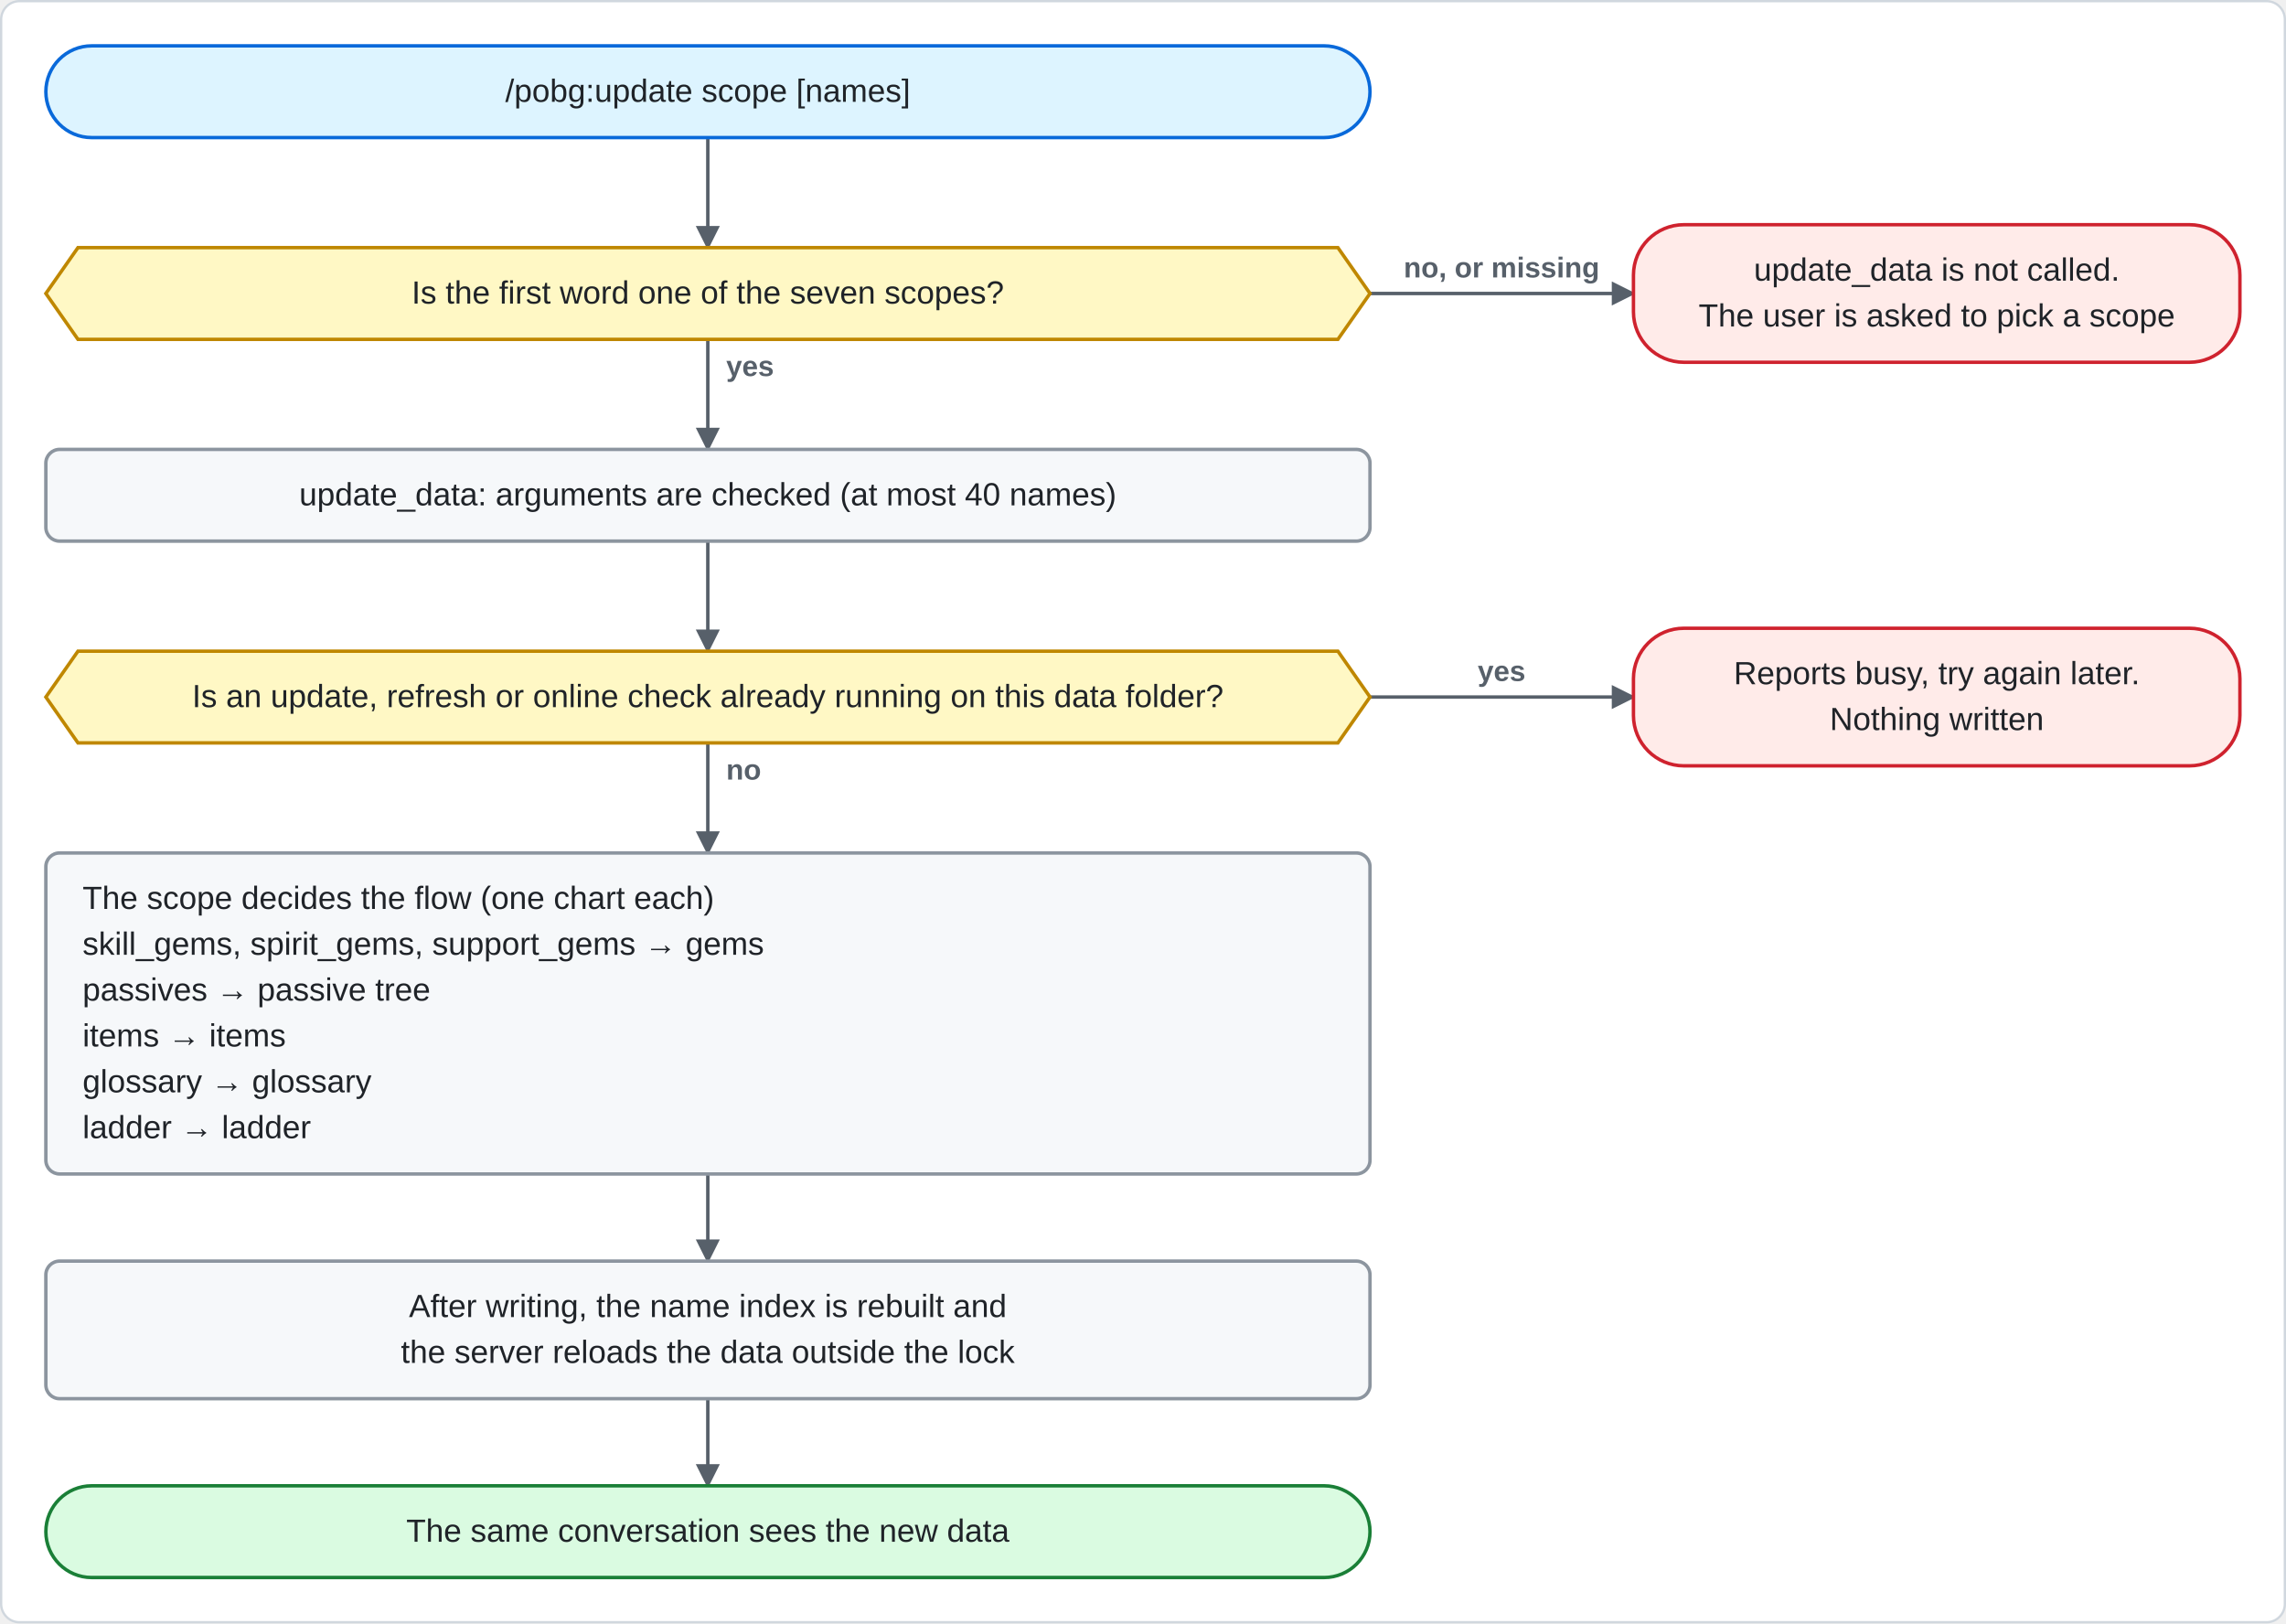
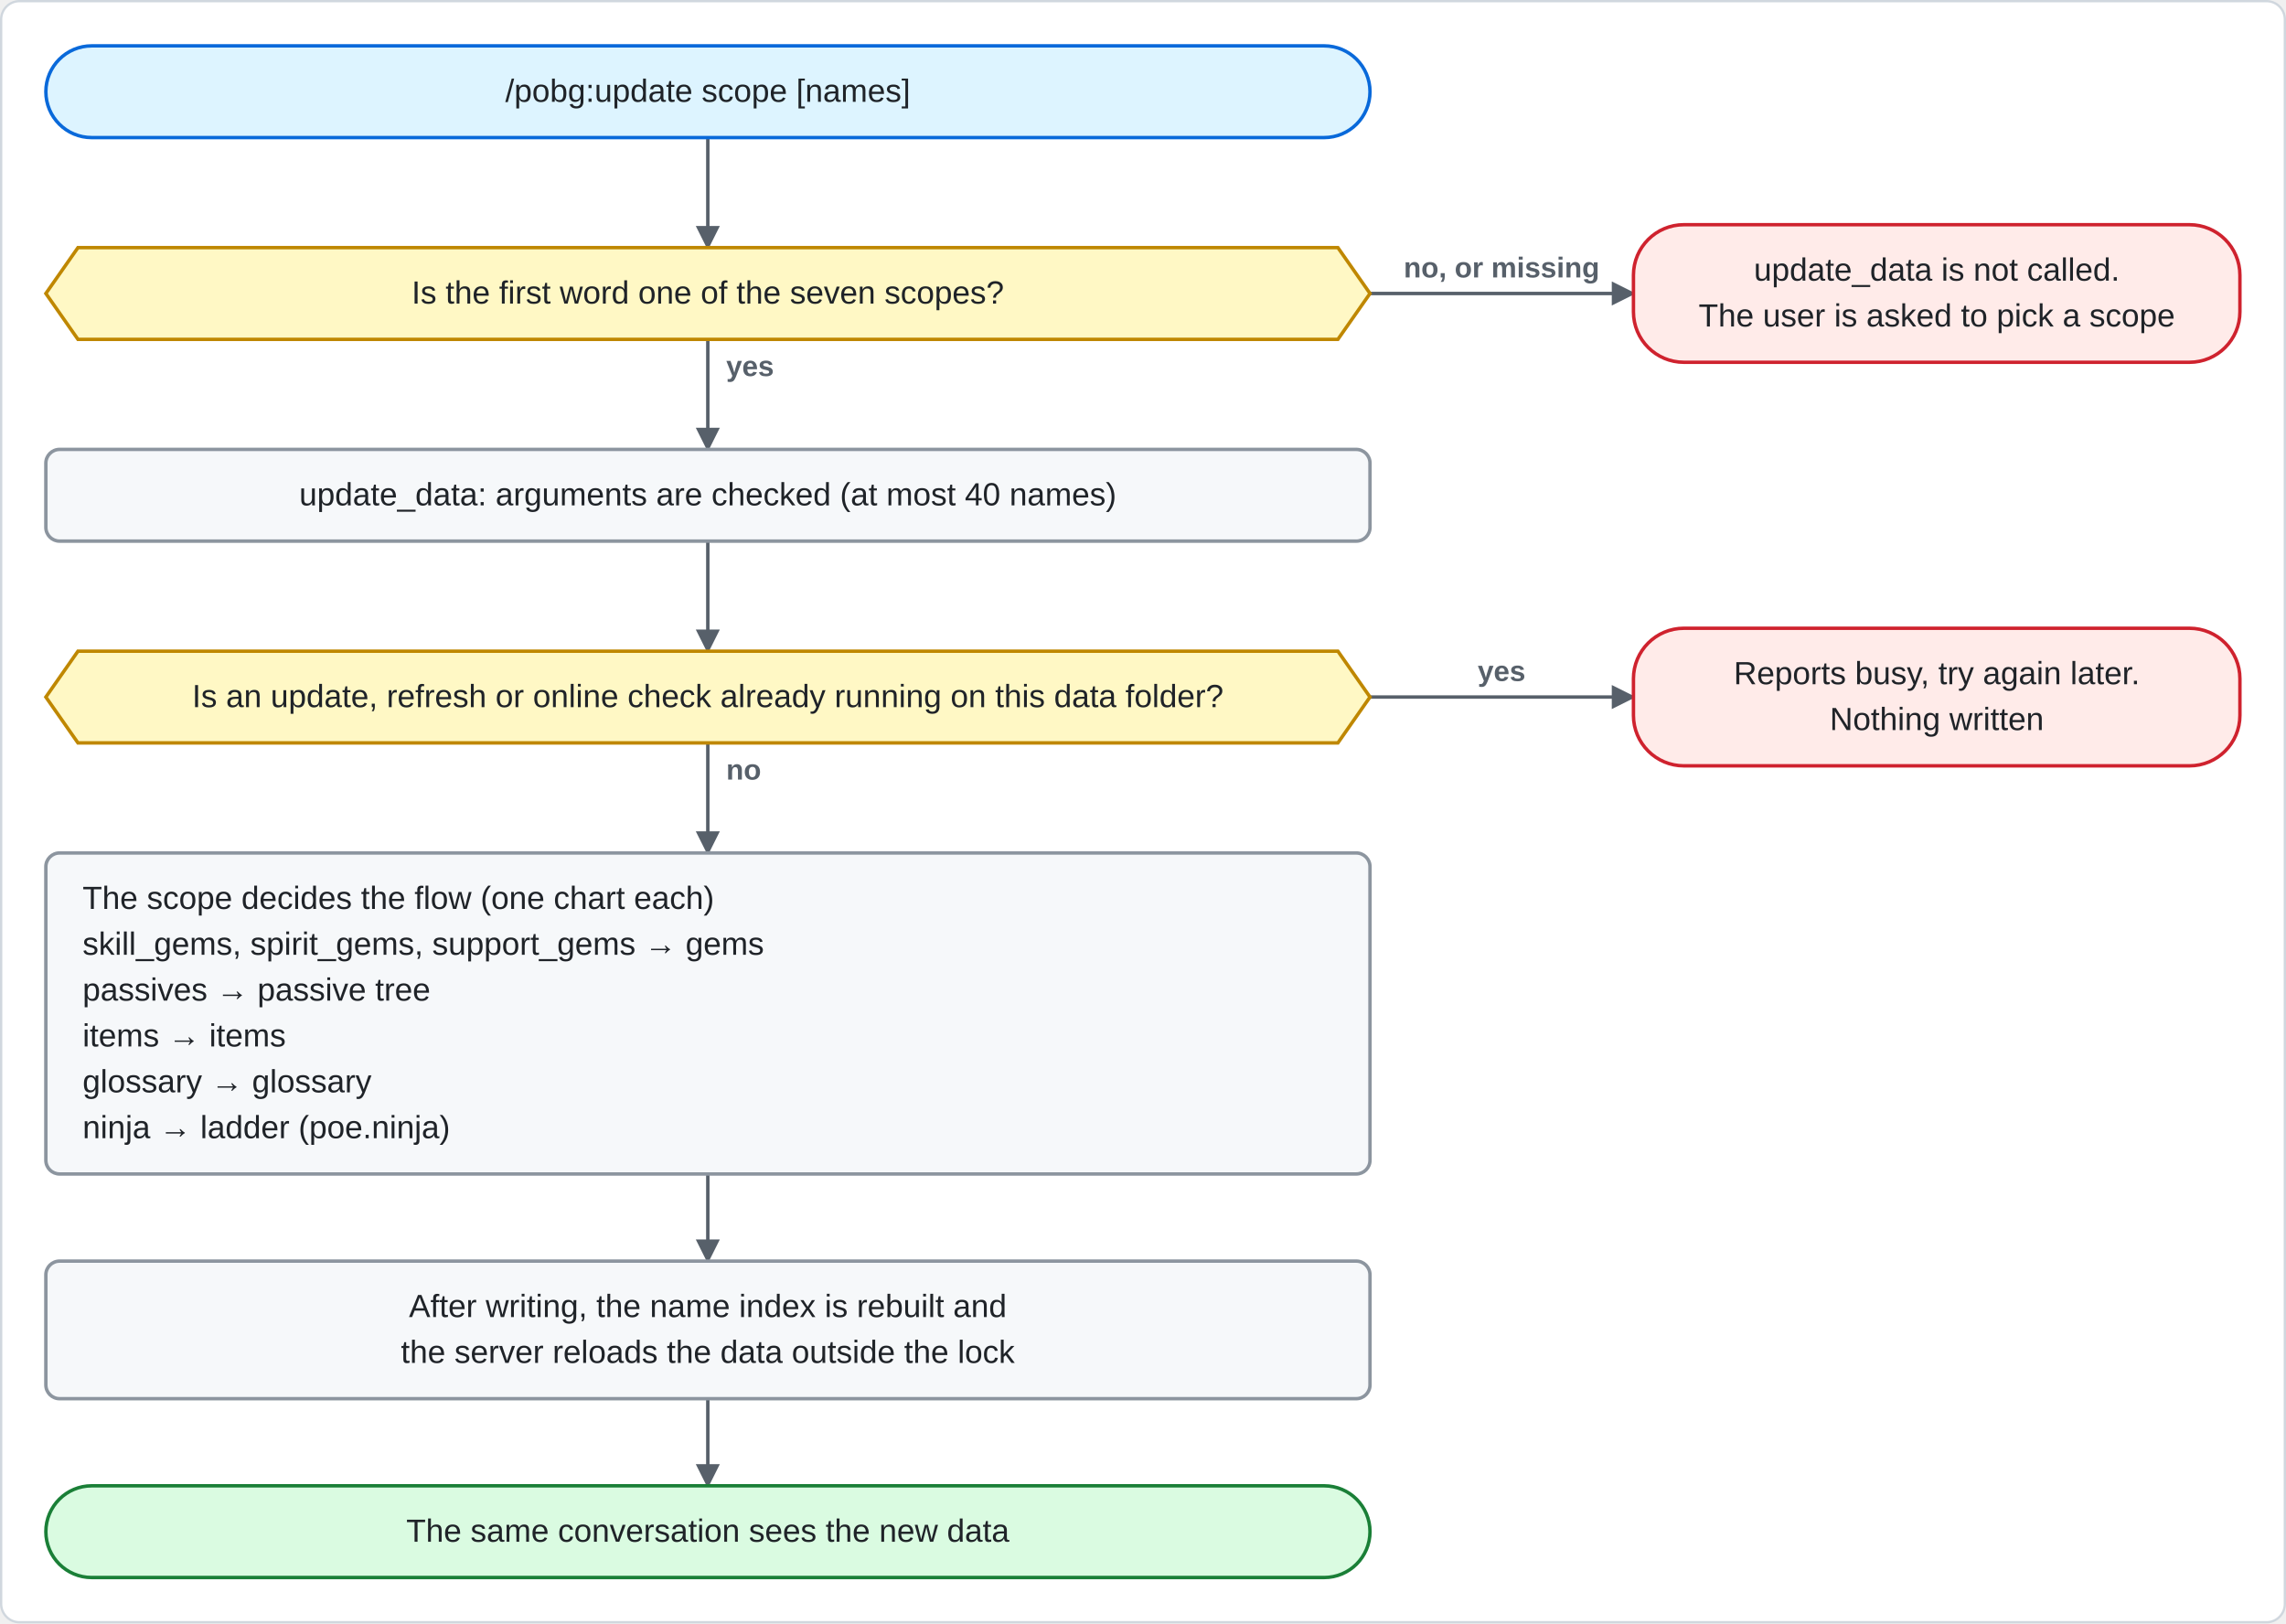
<svg xmlns="http://www.w3.org/2000/svg" width="997" height="708" viewBox="0 0 997 708" font-family="&quot;Segoe UI&quot;, &quot;Helvetica Neue&quot;, Arial, &quot;Microsoft JhengHei&quot;, &quot;PingFang TC&quot;, &quot;Noto Sans TC&quot;, &quot;Noto Sans CJK TC&quot;, sans-serif" font-size="14" fill="#1f2328">
  <defs>
    <marker id="arrow" viewBox="0 0 10 10" refX="9" refY="5" markerWidth="7" markerHeight="7" orient="auto-start-reverse">
      <path d="M0,0 L10,5 L0,10 z" fill="#57606a" />
    </marker>
  </defs>
  <rect x="0.5" y="0.5" width="996" height="707" rx="8" fill="#ffffff" stroke="#d0d7de" />
  <polyline points="308.7,60.0 308.7,108.0" fill="none" stroke="#57606a" stroke-width="1.5" stroke-linejoin="round" marker-end="url(#arrow)" />
  <polyline points="597.5,128.0 712.4,128.0" fill="none" stroke="#57606a" stroke-width="1.5" stroke-linejoin="round" marker-end="url(#arrow)" />
  <polyline points="308.7,148.0 308.7,196.0" fill="none" stroke="#57606a" stroke-width="1.5" stroke-linejoin="round" marker-end="url(#arrow)" />
  <polyline points="308.7,236.0 308.7,284.0" fill="none" stroke="#57606a" stroke-width="1.5" stroke-linejoin="round" marker-end="url(#arrow)" />
  <polyline points="597.5,304.0 712.4,304.0" fill="none" stroke="#57606a" stroke-width="1.5" stroke-linejoin="round" marker-end="url(#arrow)" />
  <polyline points="308.7,324.0 308.7,372.0" fill="none" stroke="#57606a" stroke-width="1.5" stroke-linejoin="round" marker-end="url(#arrow)" />
  <polyline points="308.7,512.0 308.7,550.0" fill="none" stroke="#57606a" stroke-width="1.5" stroke-linejoin="round" marker-end="url(#arrow)" />
  <polyline points="308.7,610.0 308.7,648.0" fill="none" stroke="#57606a" stroke-width="1.5" stroke-linejoin="round" marker-end="url(#arrow)" />
  <rect x="20.0" y="20.0" width="577.5" height="40.0" rx="20.0" fill="#ddf4ff" stroke="#0969da" stroke-width="1.5" />
  <text x="308.7" y="44.4" text-anchor="middle">/pobg:update scope [names]</text>
  <polygon points="34.0,108.0 583.5,108.0 597.5,128.0 583.5,148.0 34.0,148.0 20.0,128.0" fill="#fff8c5" stroke="#bf8700" stroke-width="1.5" />
  <text x="308.7" y="132.4" text-anchor="middle">Is the first word one of the seven scopes?</text>
  <rect x="712.4" y="98.0" width="264.5" height="60.0" rx="22.0" fill="#ffebe9" stroke="#cf222e" stroke-width="1.5" />
  <text x="844.7" y="122.4" text-anchor="middle">update_data is not called.</text>
  <text x="844.7" y="142.4" text-anchor="middle">The user is asked to pick a scope</text>
  <rect x="20.0" y="196.0" width="577.5" height="40.0" rx="6.0" fill="#f6f8fa" stroke="#8c959f" stroke-width="1.5" />
  <text x="308.7" y="220.4" text-anchor="middle">update_data: arguments are checked (at most 40 names)</text>
  <polygon points="34.0,284.0 583.5,284.0 597.5,304.0 583.5,324.0 34.0,324.0 20.0,304.0" fill="#fff8c5" stroke="#bf8700" stroke-width="1.5" />
  <text x="308.7" y="308.4" text-anchor="middle">Is an update, refresh or online check already running on this data folder?</text>
  <rect x="712.4" y="274.0" width="264.5" height="60.0" rx="22.0" fill="#ffebe9" stroke="#cf222e" stroke-width="1.5" />
  <text x="844.7" y="298.4" text-anchor="middle">Reports busy, try again later.</text>
  <text x="844.7" y="318.4" text-anchor="middle">Nothing written</text>
  <rect x="20.0" y="372.0" width="577.5" height="140.0" rx="6.0" fill="#f6f8fa" stroke="#8c959f" stroke-width="1.5" />
  <text x="36.0" y="396.4" text-anchor="start">The scope decides the flow (one chart each)</text>
  <text x="36.0" y="416.4" text-anchor="start">skill_gems, spirit_gems, support_gems → gems</text>
  <text x="36.0" y="436.4" text-anchor="start">passives → passive tree</text>
  <text x="36.0" y="456.4" text-anchor="start">items → items</text>
  <text x="36.0" y="476.4" text-anchor="start">glossary → glossary</text>
-   <text x="36.0" y="496.4" text-anchor="start">ladder → ladder</text>
+   <text x="36.0" y="496.4" text-anchor="start">ninja → ladder (poe.ninja)</text>
  <rect x="20.0" y="550.0" width="577.5" height="60.0" rx="6.0" fill="#f6f8fa" stroke="#8c959f" stroke-width="1.5" />
  <text x="308.7" y="574.4" text-anchor="middle">After writing, the name index is rebuilt and</text>
  <text x="308.7" y="594.4" text-anchor="middle">the server reloads the data outside the lock</text>
  <rect x="20.0" y="648.0" width="577.5" height="40.0" rx="20.0" fill="#dafbe1" stroke="#1a7f37" stroke-width="1.5" />
  <text x="308.7" y="672.4" text-anchor="middle">The same conversation sees the new data</text>
  <text x="654.9" y="121.0" text-anchor="middle" font-size="12.5" font-weight="600" fill="#57606a" stroke="#ffffff" stroke-width="4" stroke-linejoin="round" paint-order="stroke">no, or missing</text>
  <text x="316.7" y="164.0" text-anchor="start" font-size="12.5" font-weight="600" fill="#57606a" stroke="#ffffff" stroke-width="4" stroke-linejoin="round" paint-order="stroke">yes</text>
  <text x="654.9" y="297.0" text-anchor="middle" font-size="12.5" font-weight="600" fill="#57606a" stroke="#ffffff" stroke-width="4" stroke-linejoin="round" paint-order="stroke">yes</text>
  <text x="316.7" y="340.0" text-anchor="start" font-size="12.5" font-weight="600" fill="#57606a" stroke="#ffffff" stroke-width="4" stroke-linejoin="round" paint-order="stroke">no</text>
</svg>
